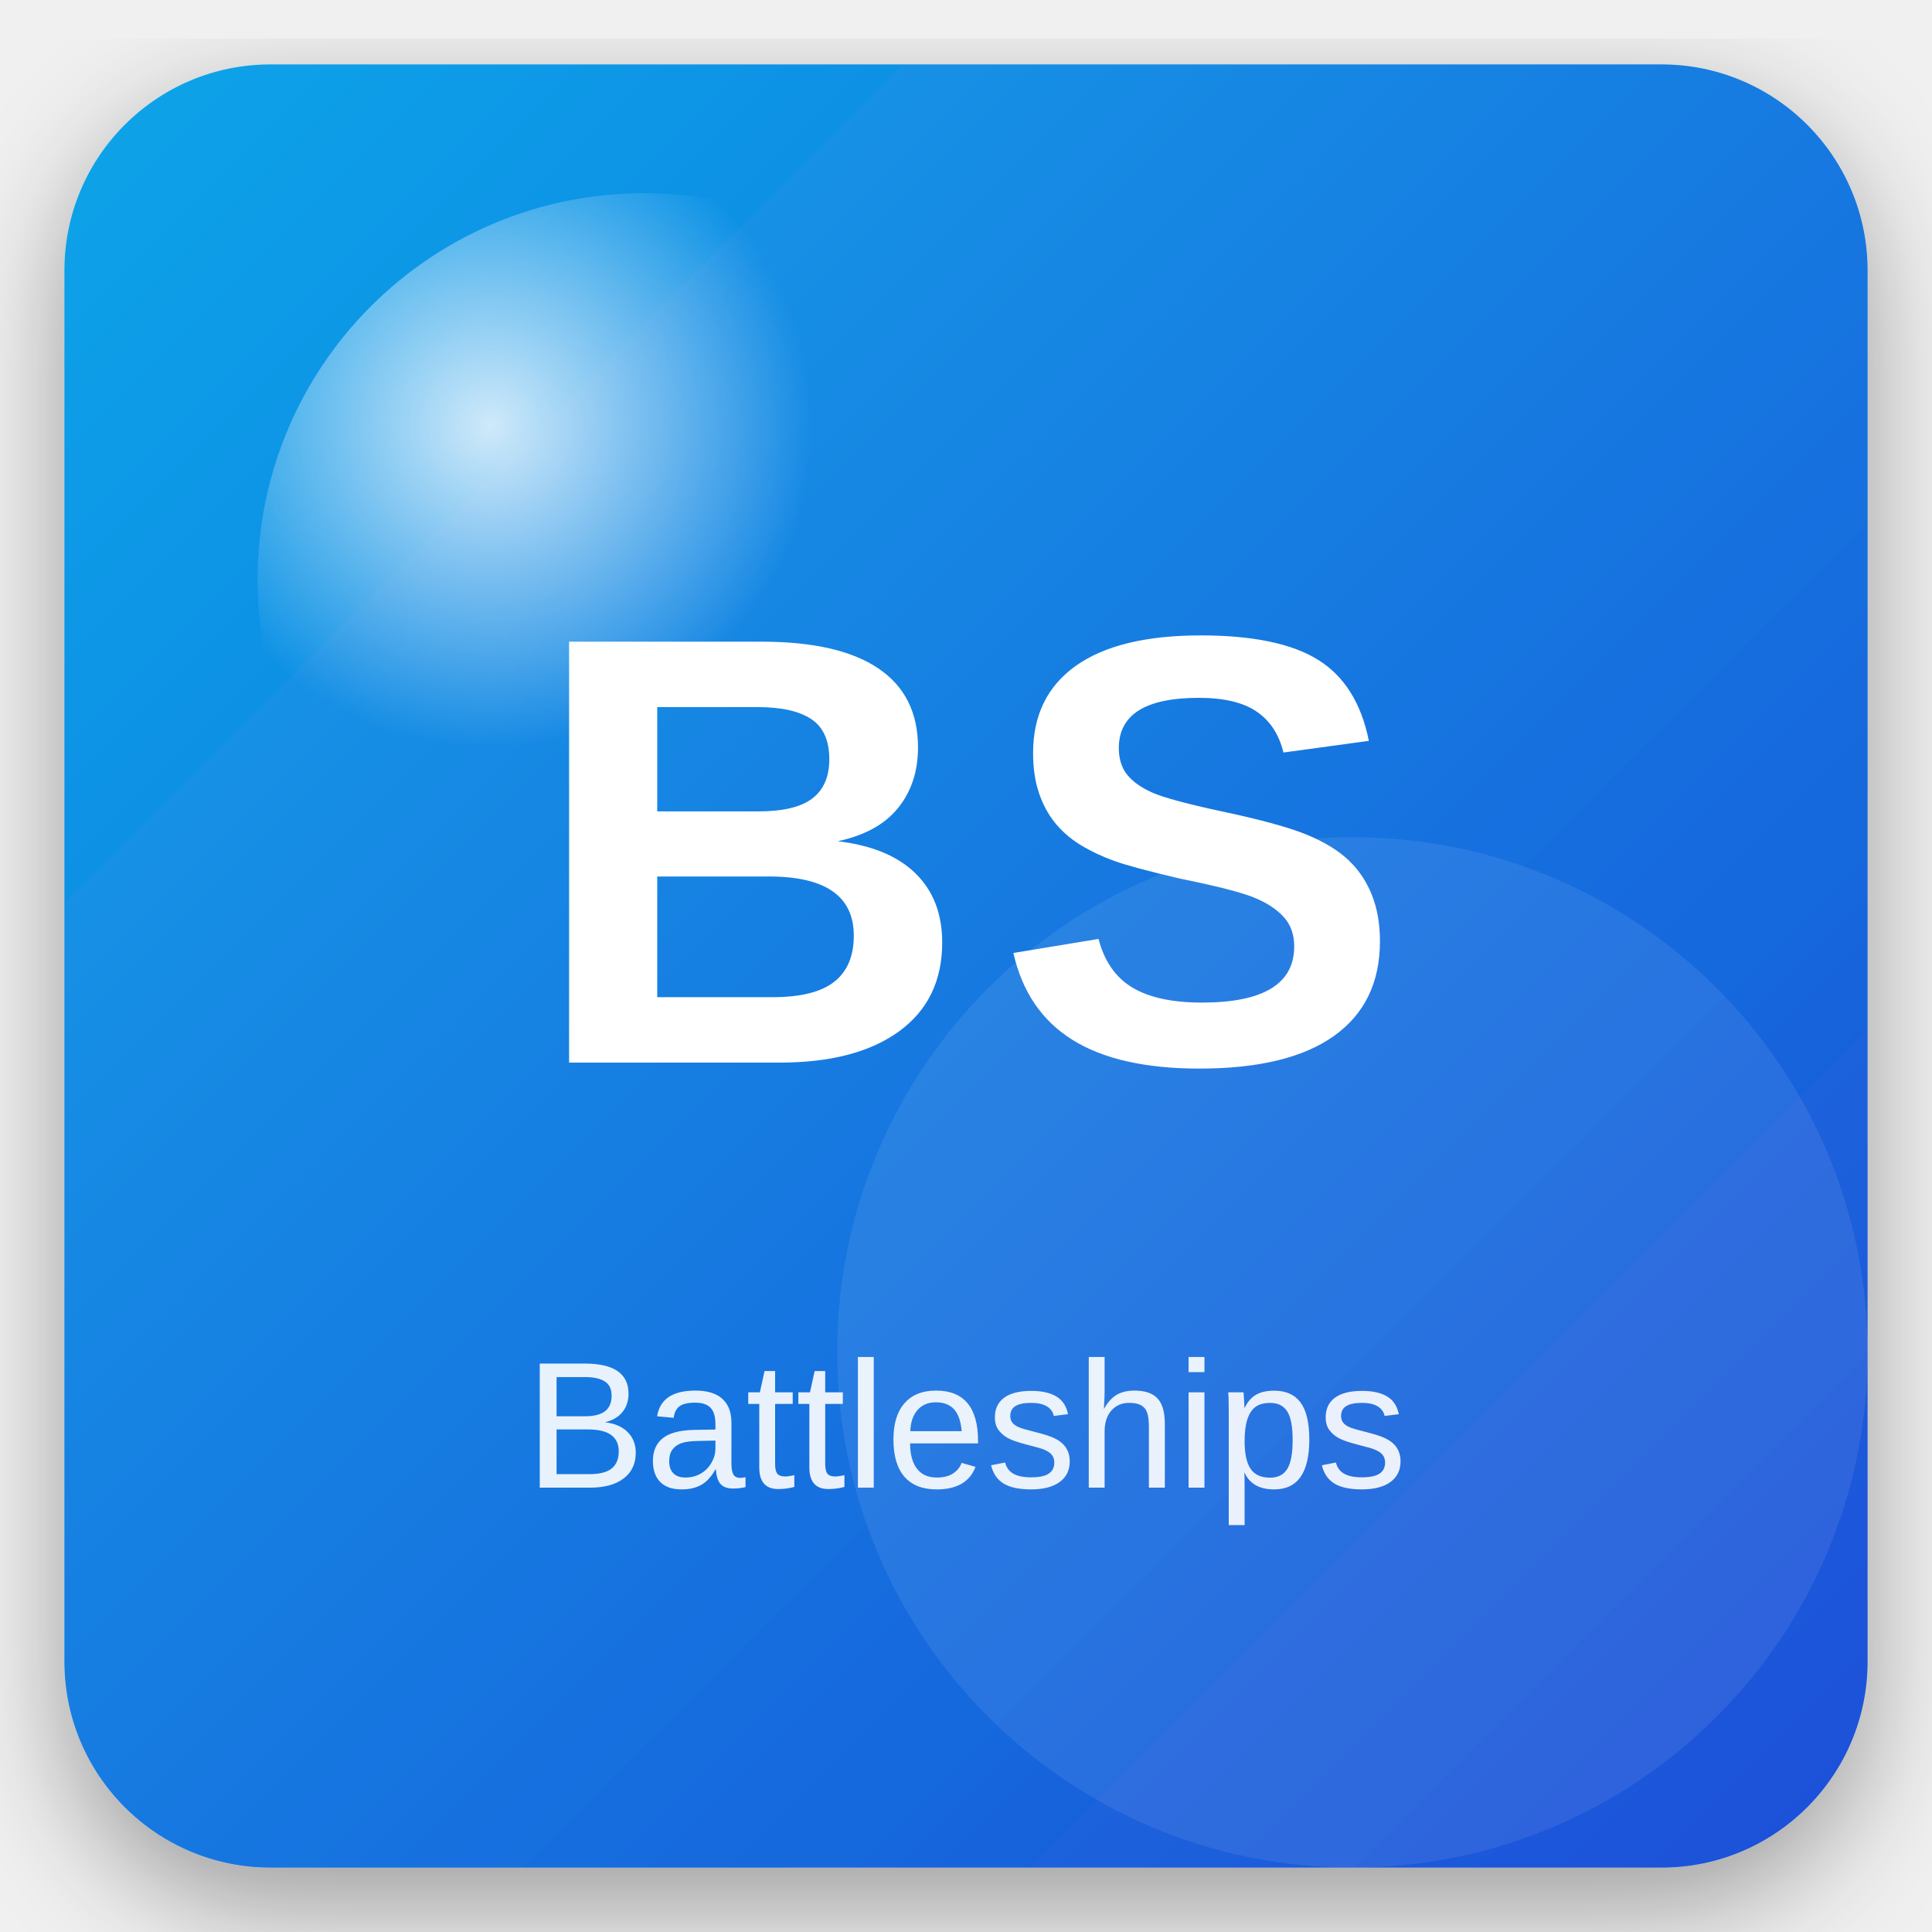
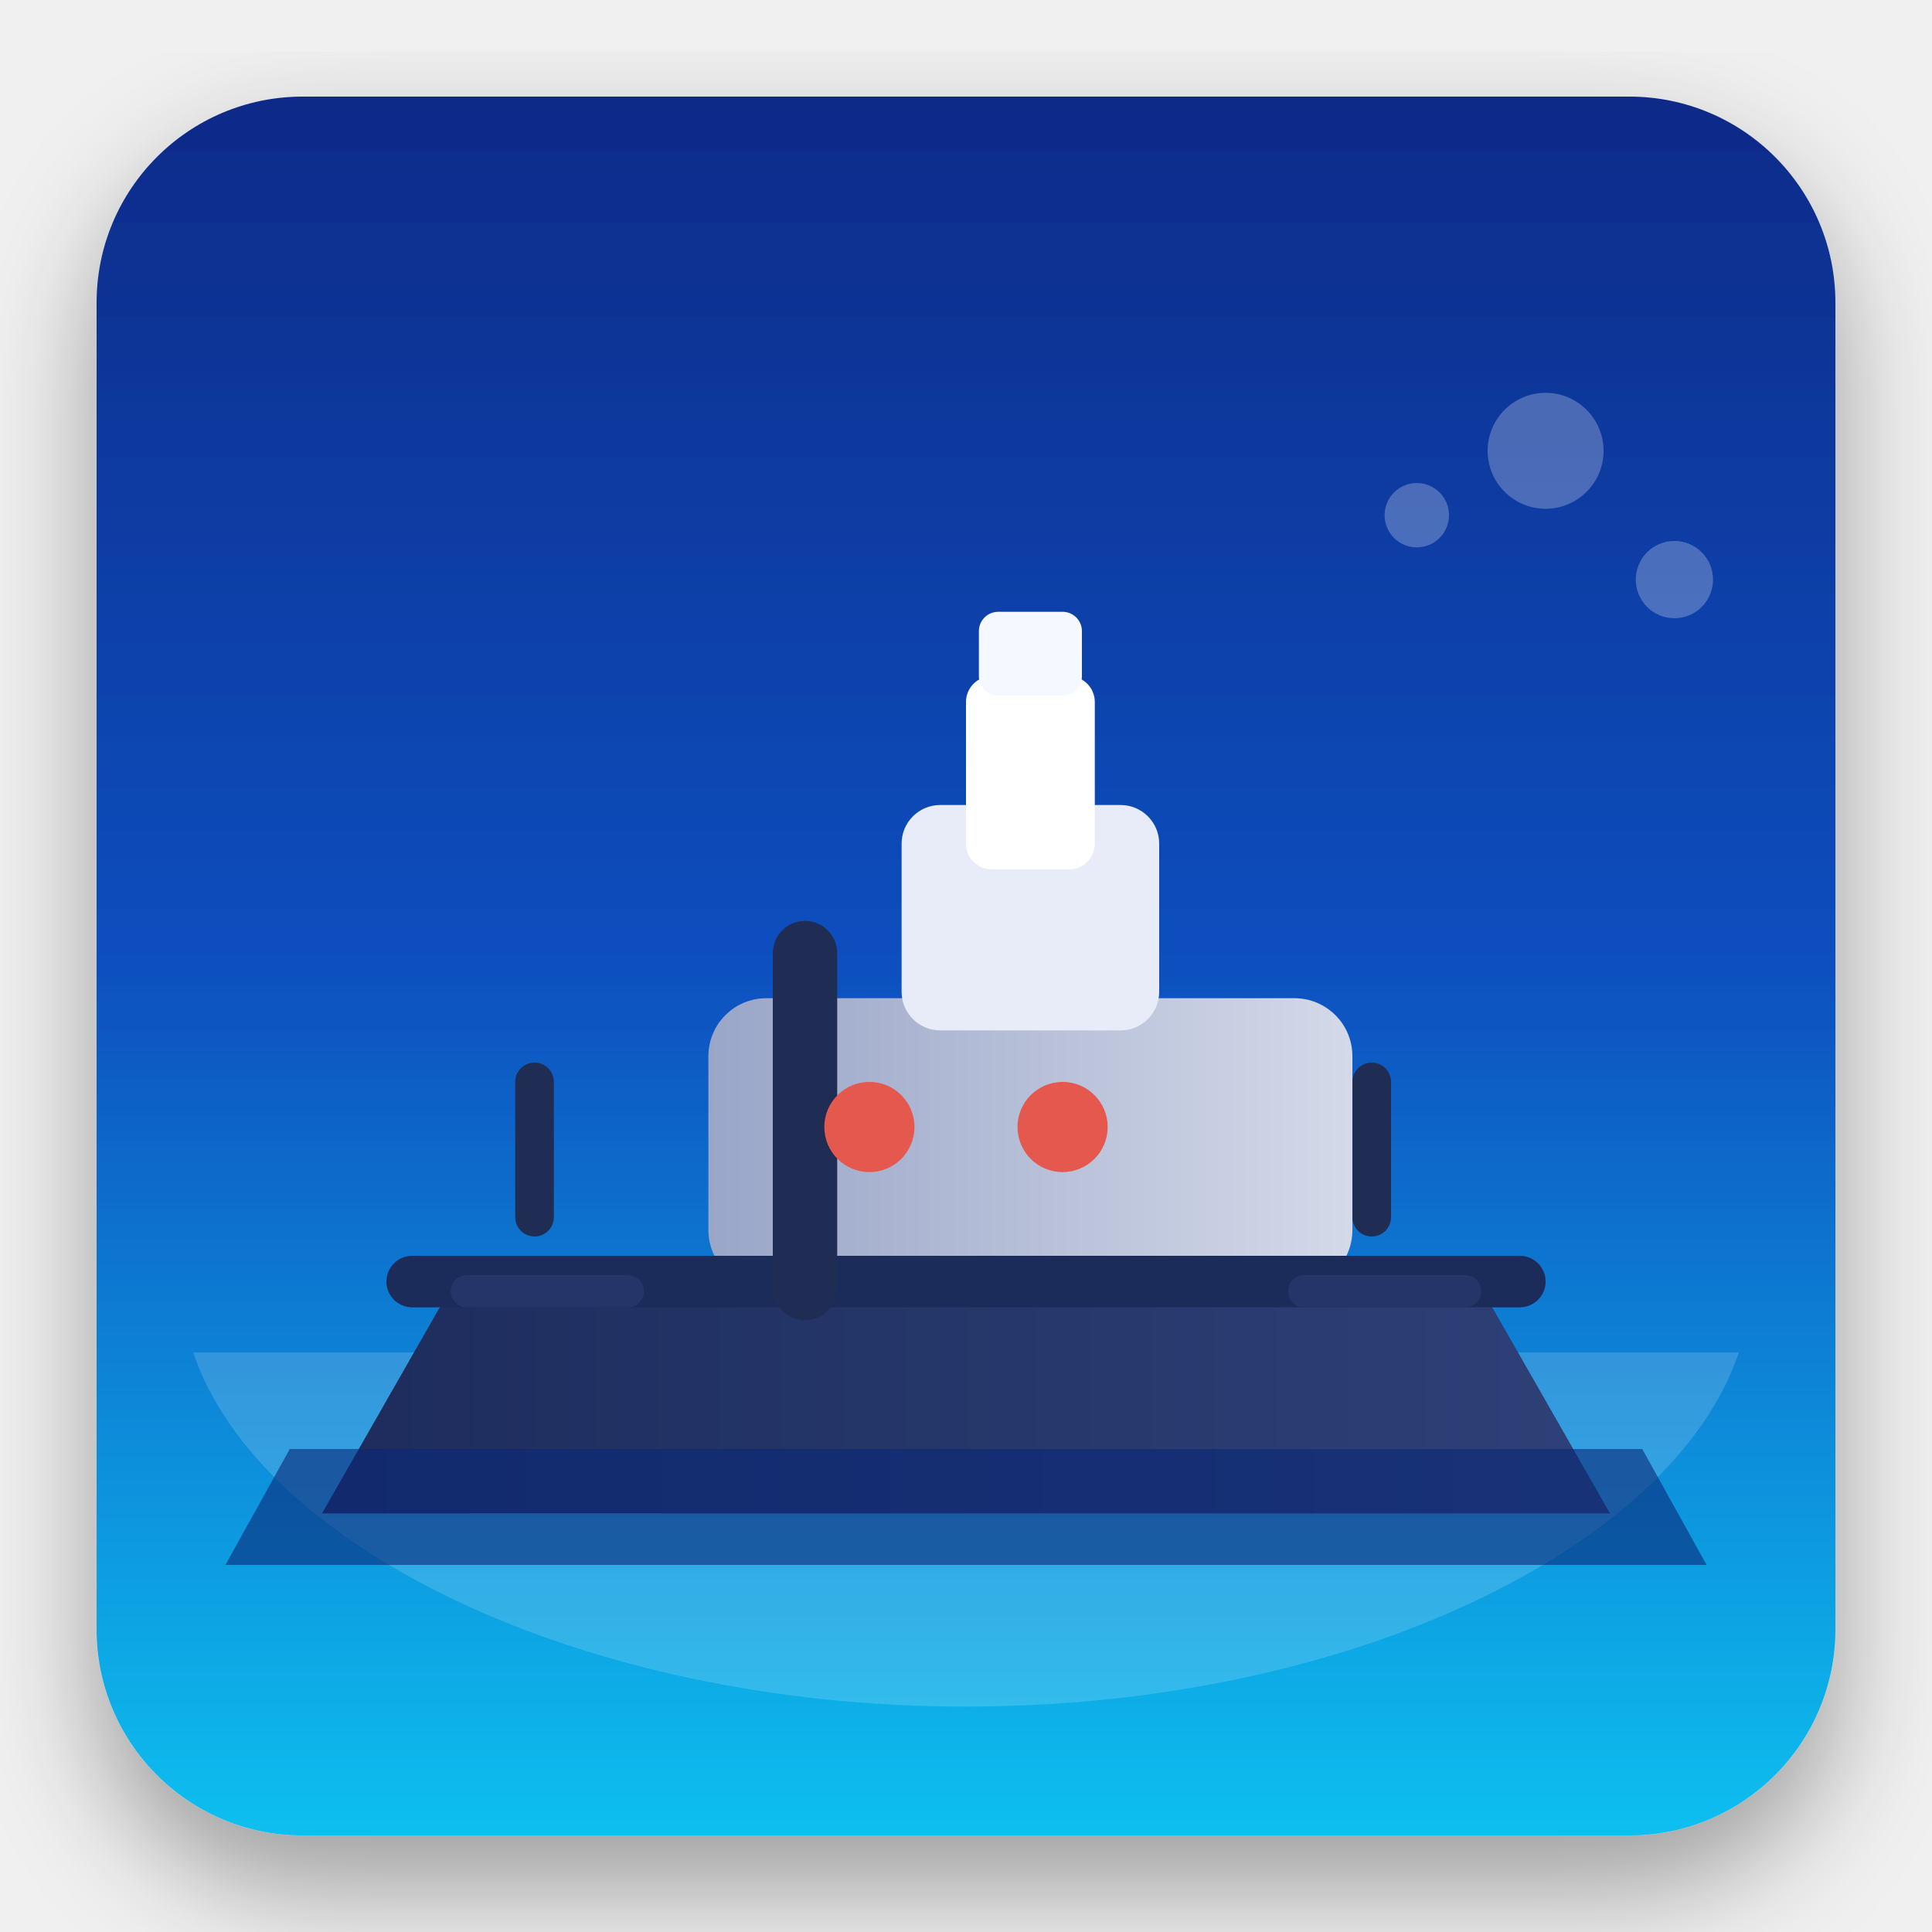
<svg xmlns="http://www.w3.org/2000/svg" width="600" height="600" viewBox="0 0 600 600">
  <defs>
-     <linearGradient id="grad-battleships" x1="0%" y1="0%" x2="100%" y2="100%">
-       <stop offset="0%" stop-color="#0ea5e9" />
-       <stop offset="100%" stop-color="#1d4ed8" />
+     <linearGradient id="bg-battleships" x1="0%" y1="0%" x2="0%" y2="100%">
+       <stop offset="0%" stop-color="#0a2a88" />
+       <stop offset="50%" stop-color="#0f4fbf" />
+       <stop offset="100%" stop-color="#0ac0f0" />
    </linearGradient>
-     <radialGradient id="highlight-battleships" cx="30%" cy="30%" r="70%">
-       <stop offset="0%" stop-color="rgba(255,255,255,0.8)" />
-       <stop offset="60%" stop-color="rgba(255,255,255,0.0)" />
-       <stop offset="100%" stop-color="rgba(255,255,255,0.0)" />
-     </radialGradient>
+     <linearGradient id="ship-body" x1="0%" y1="0%" x2="100%" y2="0%">
+       <stop offset="0%" stop-color="#9aa6c8" />
+       <stop offset="100%" stop-color="#d3d9e8" />
+     </linearGradient>
+     <linearGradient id="ship-deck" x1="0%" y1="0%" x2="100%" y2="0%">
+       <stop offset="0%" stop-color="#1d2c5c" />
+       <stop offset="100%" stop-color="#2e4178" />
+     </linearGradient>
    <filter id="shadow" x="-20%" y="-20%" width="140%" height="140%">
-       <feDropShadow dx="0" dy="12" stdDeviation="18" flood-color="rgba(0,0,0,0.35)" />
+       <feDropShadow dx="0" dy="16" stdDeviation="18" flood-color="rgba(0,0,0,0.35)" />
    </filter>
  </defs>
-   <rect width="560" height="560" x="20" y="20" rx="64" fill="url(#grad-battleships)" filter="url(#shadow)" />
-   <circle cx="200" cy="180" r="120" fill="url(#highlight-battleships)" />
-   <circle cx="420" cy="420" r="160" fill="rgba(255,255,255,0.08)" />
-   <text x="50%" y="55%" text-anchor="middle" font-family="'Poppins', 'Segoe UI', 'Arial', sans-serif" font-weight="700" font-size="190" fill="#FFFFFF" letter-spacing="8">BS</text>
-   <text x="50%" y="77%" text-anchor="middle" font-family="'Poppins', 'Segoe UI', 'Arial', sans-serif" font-weight="500" font-size="56" fill="rgba(255,255,255,0.9)">Battleships</text>
+   <rect x="30" y="30" width="540" height="540" rx="64" fill="url(#bg-battleships)" filter="url(#shadow)" />
+   <path d="M60 420h480c-20 60-120 110-240 110S80 480 60 420z" fill="rgba(255,255,255,0.16)" />
+   <g transform="translate(100 190)">
+     <path d="M40 210h320l40 70H0z" fill="url(#ship-deck)" />
+     <rect x="120" y="120" width="200" height="90" rx="18" fill="url(#ship-body)" />
+     <rect x="180" y="60" width="80" height="70" rx="12" fill="#e8ecf8" />
+     <rect x="200" y="20" width="40" height="60" rx="8" fill="#ffffff" />
+     <rect x="204" y="0" width="32" height="26" rx="6" fill="#f5f8ff" />
+     <rect x="20" y="200" width="360" height="16" rx="8" fill="#1b2c5a" />
+     <rect x="140" y="96" width="20" height="124" rx="10" fill="#1f2c54" />
+     <rect x="320" y="140" width="12" height="54" rx="6" fill="#1f2c54" />
+     <rect x="60" y="140" width="12" height="54" rx="6" fill="#1f2c54" />
+     <g fill="#25356a">
+       <rect x="40" y="206" width="60" height="10" rx="5" />
+       <rect x="300" y="206" width="60" height="10" rx="5" />
+     </g>
+     <g fill="#e4584e">
+       <circle cx="170" cy="160" r="14" />
+       <circle cx="230" cy="160" r="14" />
+     </g>
+     <path d="M-10 260h420l20 36H-30z" fill="rgba(10,40,120,0.6)" />
+   </g>
+   <g transform="translate(60 60)" opacity="0.25" fill="#fff">
+     <circle cx="420" cy="80" r="18" />
+     <circle cx="460" cy="120" r="12" />
+     <circle cx="380" cy="100" r="10" />
+   </g>
</svg>
